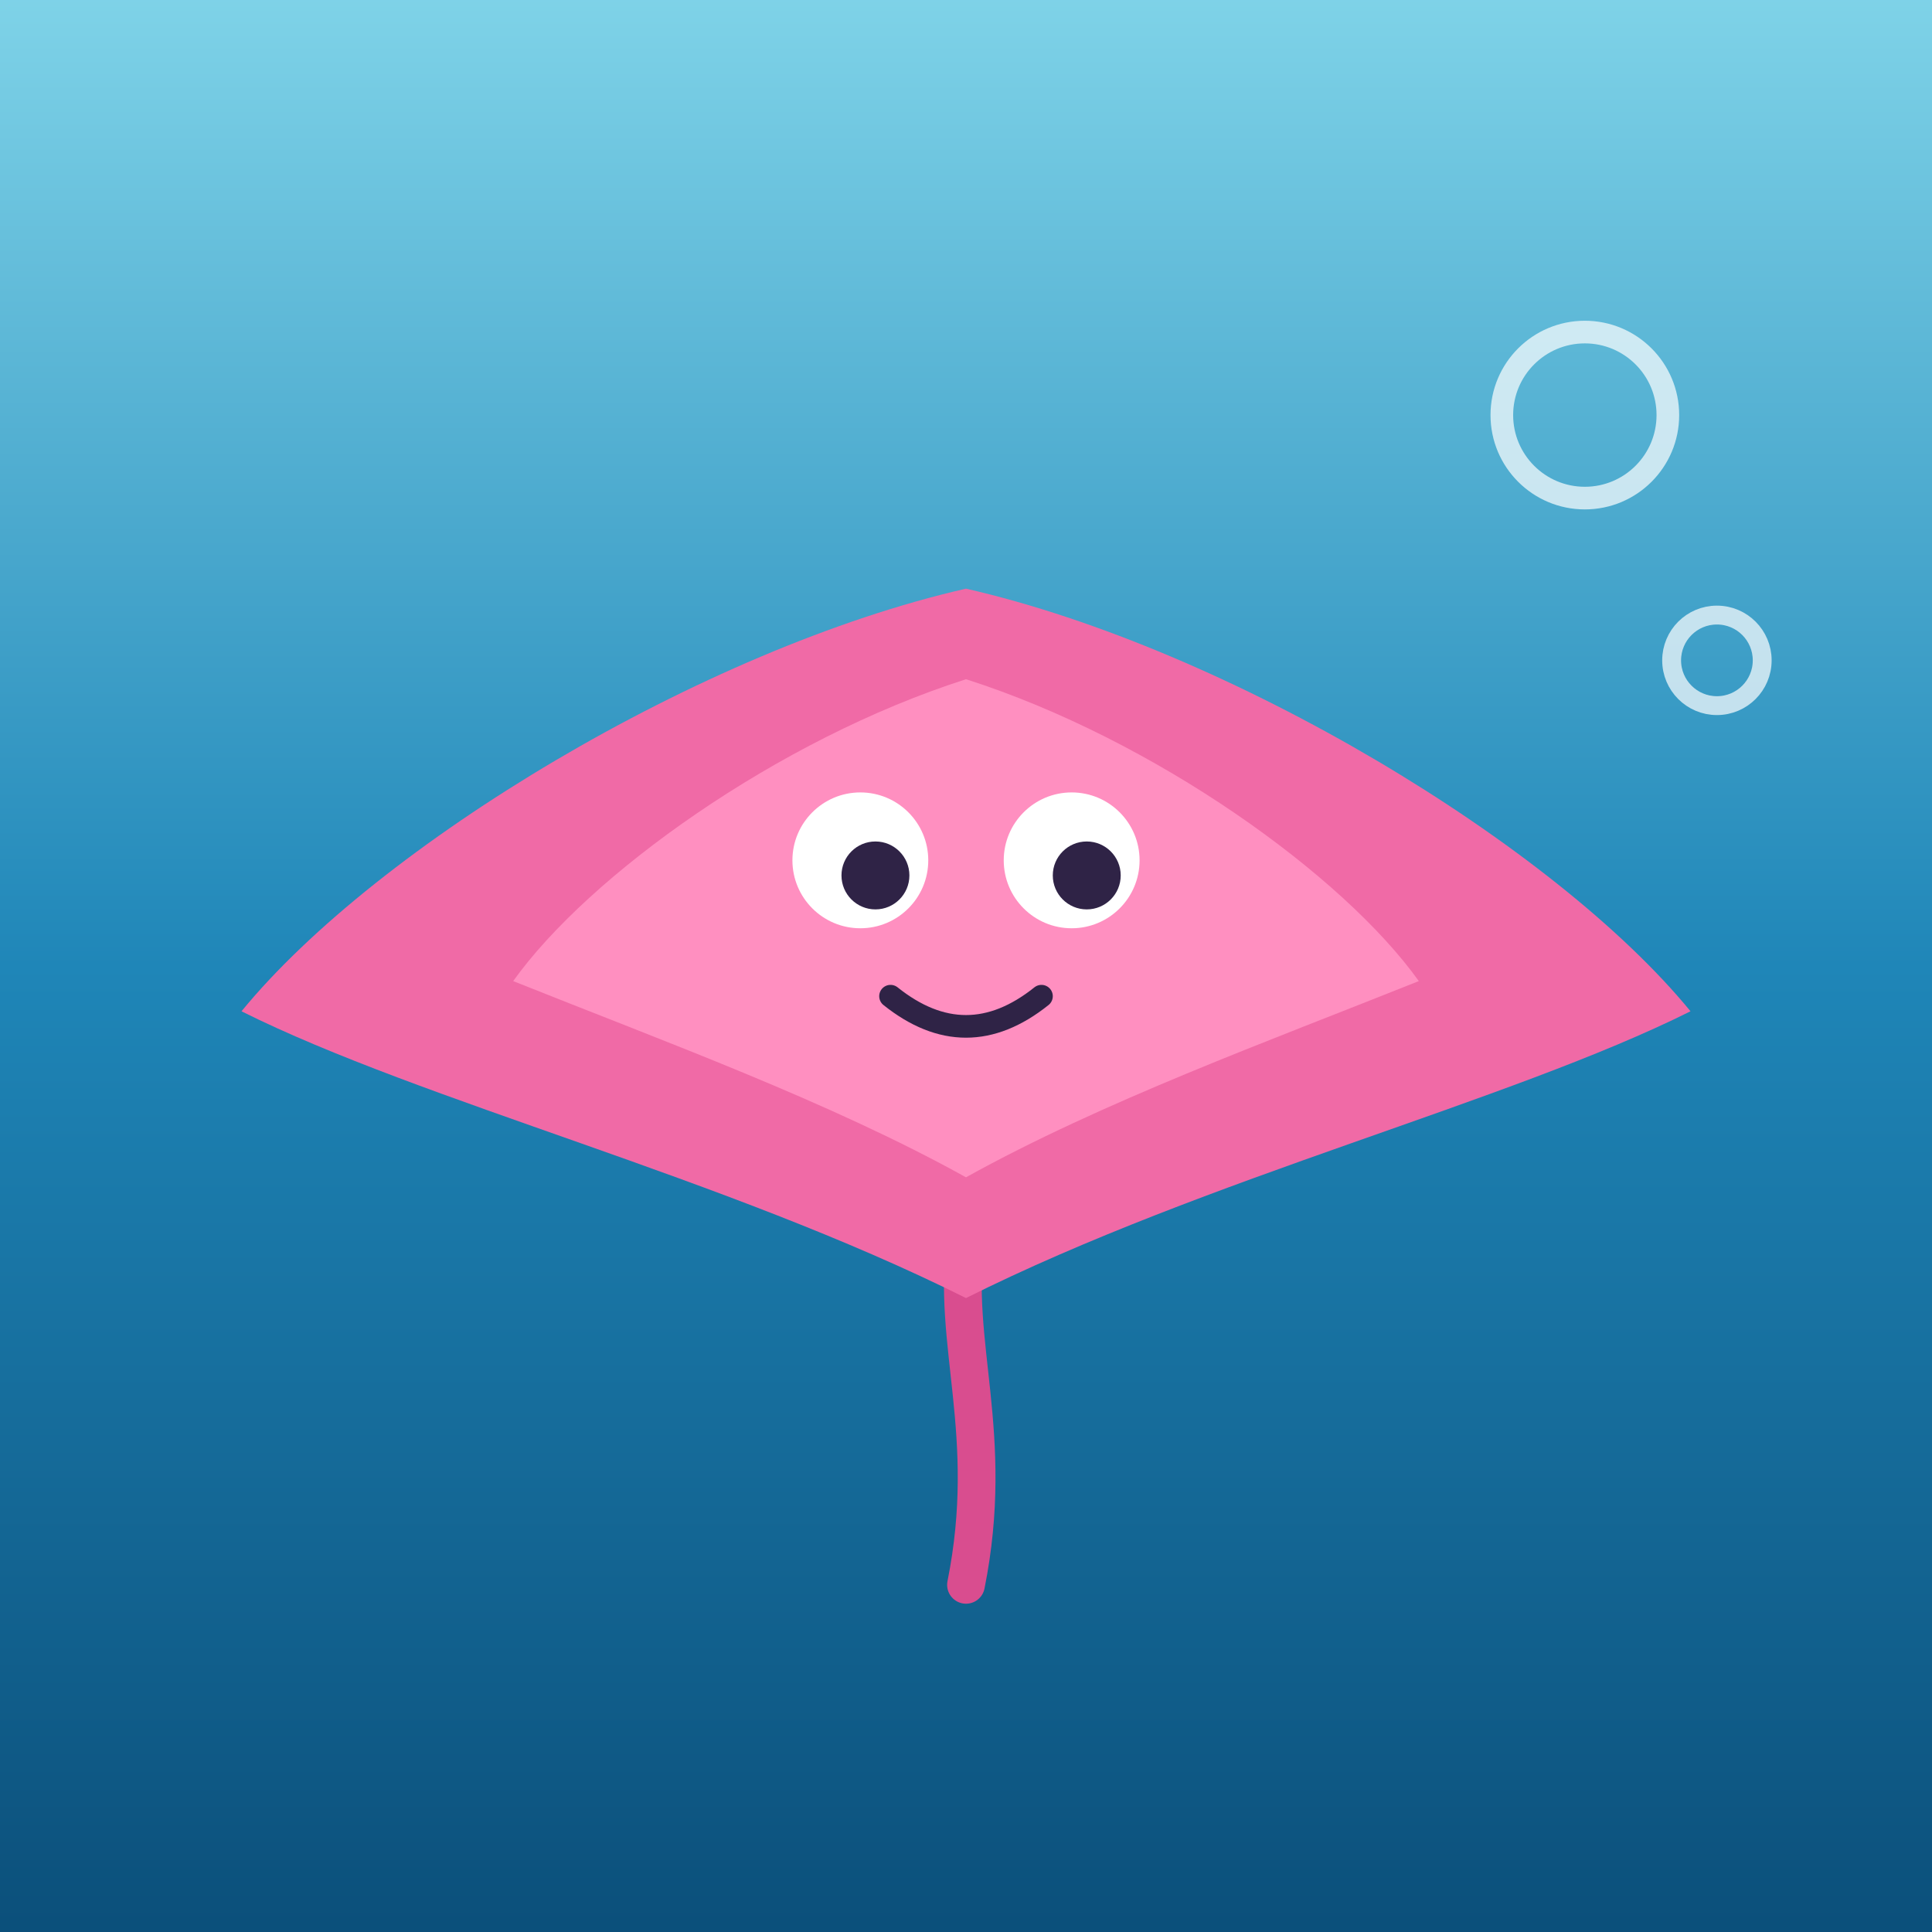
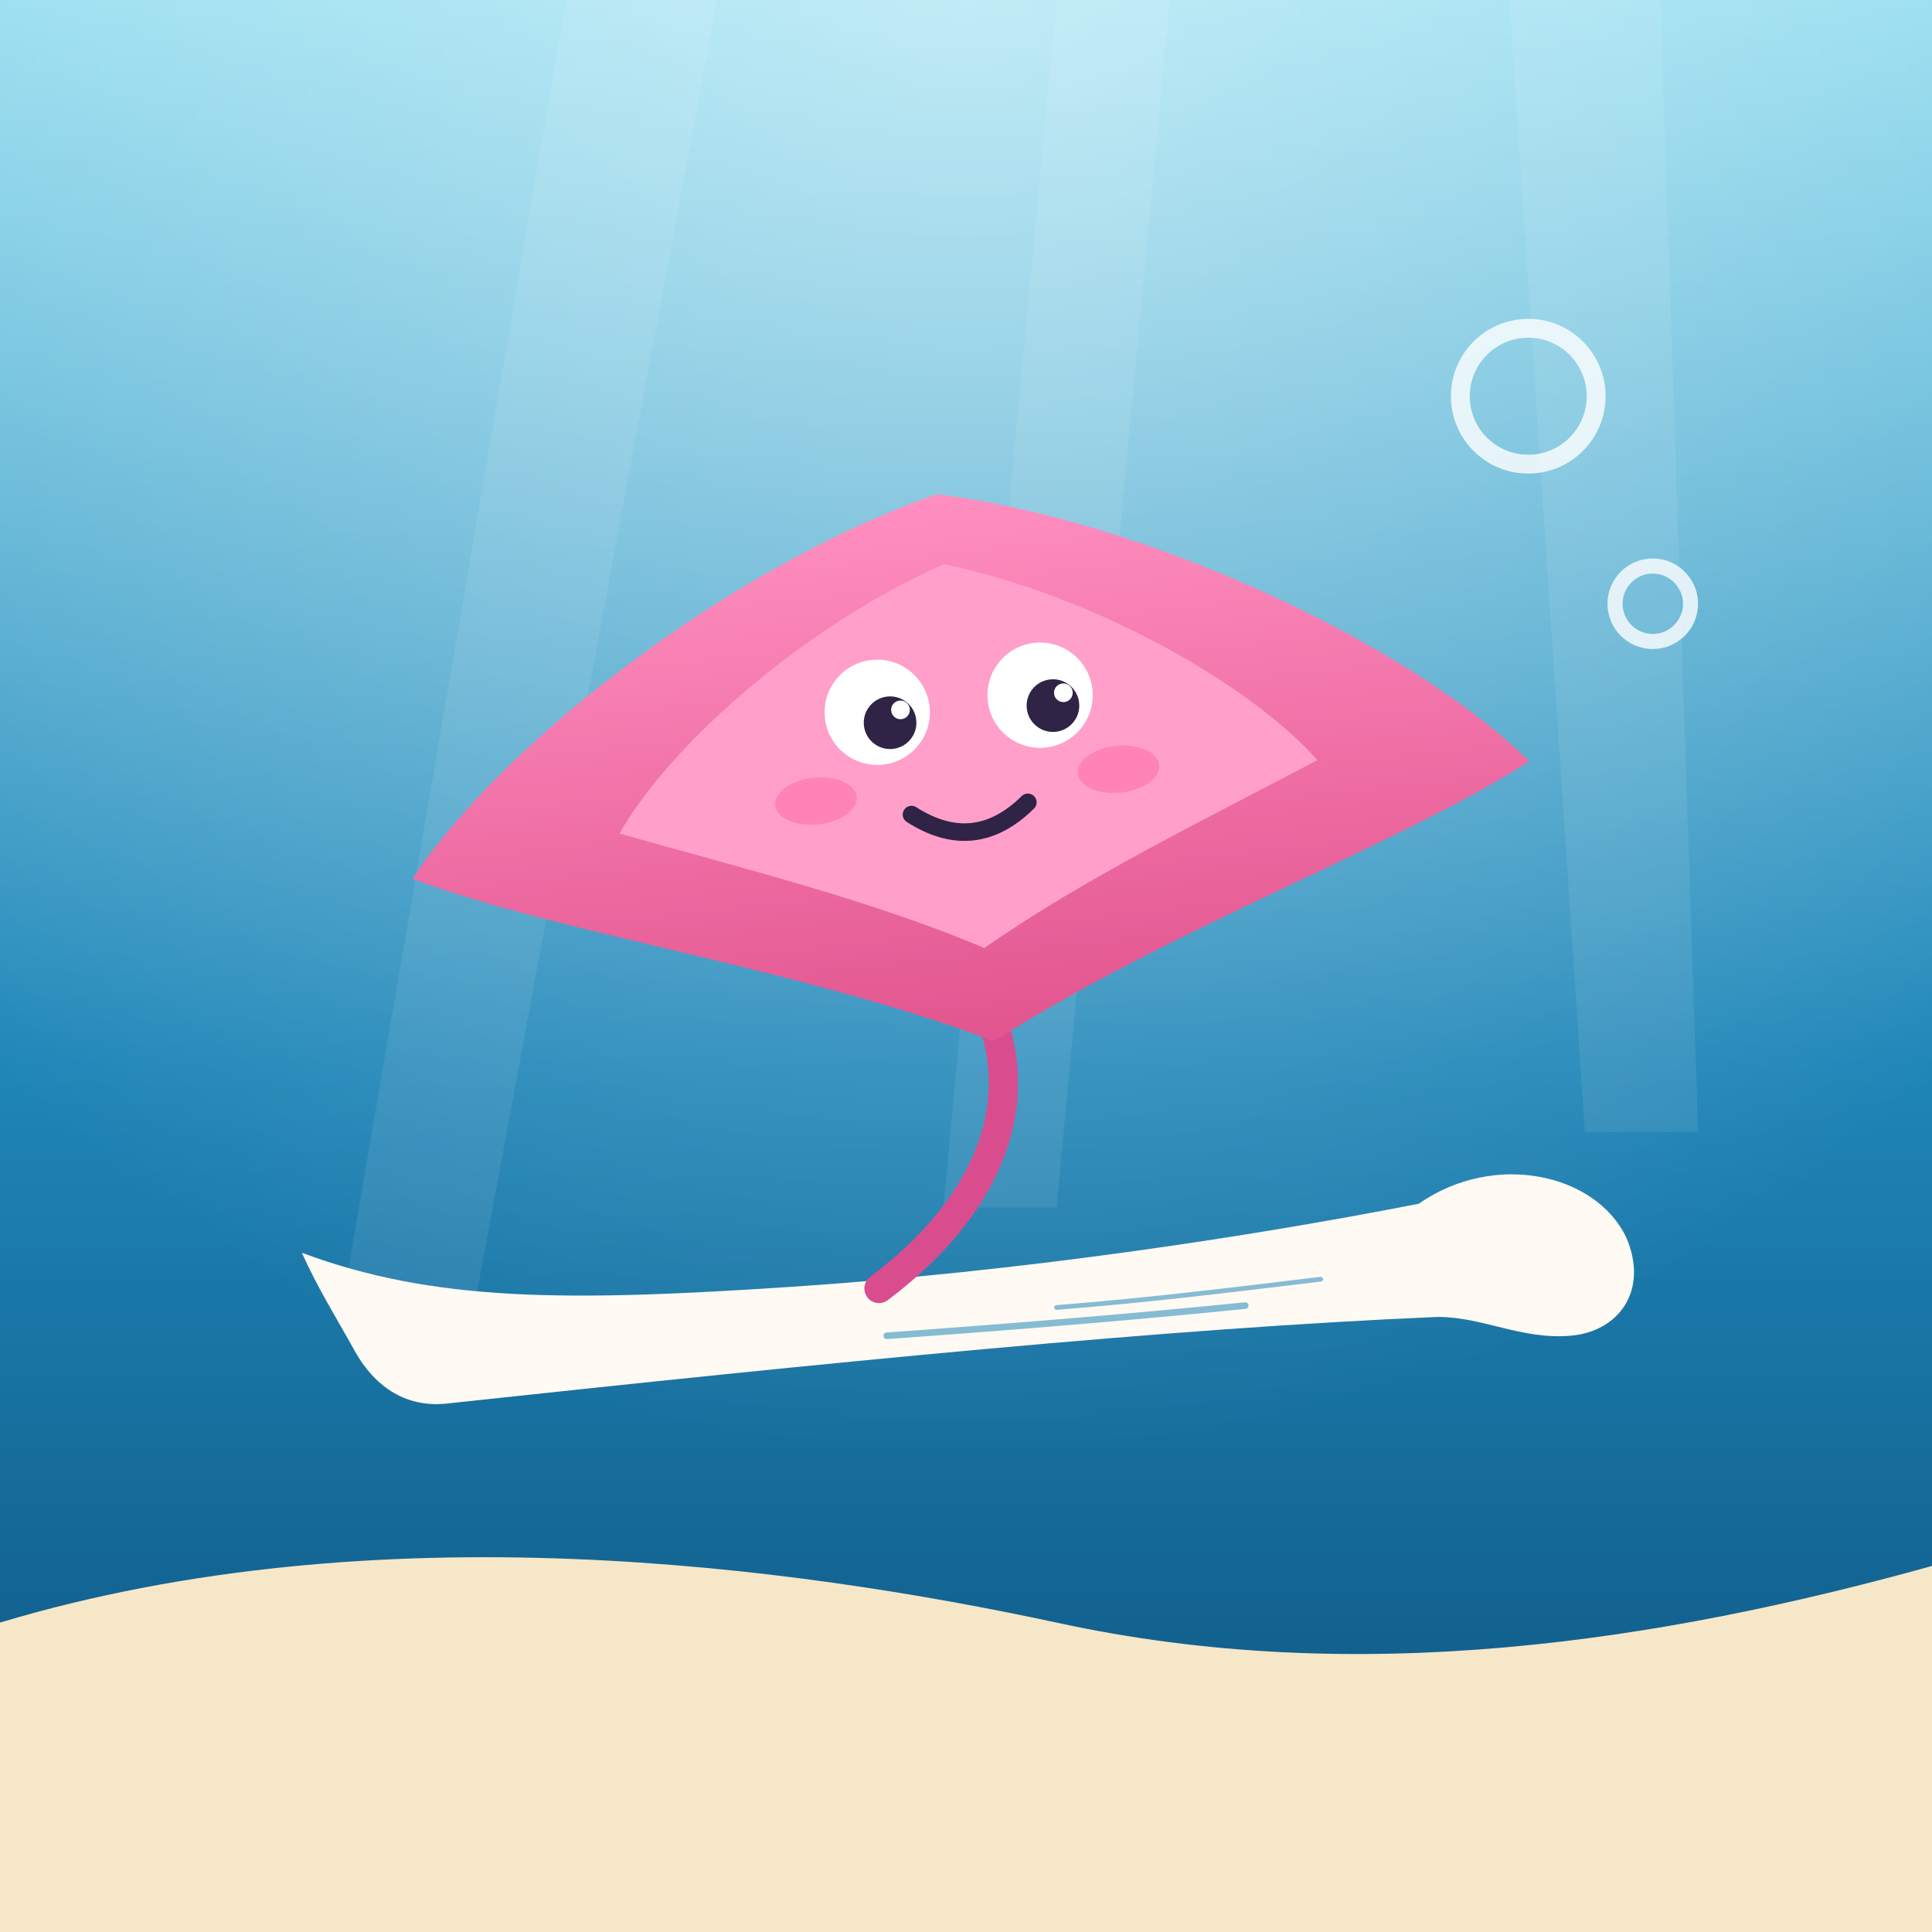
- <svg xmlns="http://www.w3.org/2000/svg" viewBox="0 0 512 512" width="512" height="512">
+ <svg xmlns="http://www.w3.org/2000/svg" viewBox="0 0 1024 1024" width="1024" height="1024">
  <defs>
    <linearGradient id="sea" x1="0" y1="0" x2="0" y2="1">
-       <stop offset="0" stop-color="#7fd3e8" />
-       <stop offset=".5" stop-color="#1f86b8" />
+       <stop offset="0" stop-color="#8fdcef" />
+       <stop offset=".55" stop-color="#1f86b8" />
      <stop offset="1" stop-color="#0b4f7a" />
    </linearGradient>
+     <radialGradient id="glow" cx=".5" cy="0" r=".75">
+       <stop offset="0" stop-color="#fff" stop-opacity=".45" />
+       <stop offset="1" stop-color="#fff" stop-opacity="0" />
+     </radialGradient>
+     <linearGradient id="ray" x1="0" y1="0" x2="0" y2="1">
+       <stop offset="0" stop-color="#ff8fc0" />
+       <stop offset="1" stop-color="#e2558f" />
+     </linearGradient>
  </defs>
-   <rect width="512" height="512" fill="url(#sea)" />
-   <circle cx="420" cy="110" r="22" fill="none" stroke="#fff" stroke-opacity=".7" stroke-width="6" />
-   <circle cx="455" cy="175" r="12" fill="none" stroke="#fff" stroke-opacity=".7" stroke-width="5" />
-   <g transform="translate(56 120) scale(2)">
-     <path d="M100 150 C 104 130, 98 118, 100 104" stroke="#d94d8f" stroke-width="5" fill="none" stroke-linecap="round" />
-     <path d="M100 18 C 135 26, 178 52, 196 74 C 172 86, 132 96, 100 112 C 68 96, 28 86, 4 74 C 22 52, 65 26, 100 18 Z" fill="#f06aa6" />
-     <path d="M100 30 C 125 38, 150 56, 160 70 C 140 78, 118 86, 100 96 C 82 86, 60 78, 40 70 C 50 56, 75 38, 100 30 Z" fill="#ff8fc0" />
+   <rect width="1024" height="1024" fill="url(#sea)" />
+   <rect width="1024" height="1024" fill="url(#glow)" />
+   <g fill="#fff" opacity=".08">
+     <path d="M300 0 L380 0 L250 700 L180 700 Z" />
+     <path d="M560 0 L620 0 L560 640 L500 640 Z" />
+     <path d="M800 0 L880 0 L900 600 L840 600 Z" />
+   </g>
+   <path d="M0 860 C 200 800, 420 830, 560 860 C 720 895, 880 870, 1024 830 V1024 H0 Z" fill="#f6e7c8" />
+   <path d="M160 664            C 230 690, 300 690, 420 682            C 540 674, 660 656, 752 638            C 792 610, 846 622, 862 656            C 874 684, 858 706, 832 708            C 806 710, 786 698, 762 698            C 620 704, 440 722, 236 744            C 214 746, 198 734, 188 716            C 178 698, 168 682, 160 664 Z" fill="#fffaf3" />
+   <g stroke="#2287ba" stroke-linecap="round" fill="none" opacity=".55">
+     <path d="M470 708 C 540 703, 600 698, 660 692" stroke-width="3.5" />
+     <path d="M560 693 C 610 689, 650 684, 700 678" stroke-width="2.5" />
+   </g>
+   <g fill="none" stroke="#fff" stroke-opacity=".8">
+     <circle cx="810" cy="210" r="36" stroke-width="10" />
+     <circle cx="876" cy="320" r="20" stroke-width="8" />
+   </g>
+   <g transform="translate(512 410) rotate(-6) scale(3.1) translate(-100 -66)">
+     <path d="M100 108 C 104 124, 96 140, 76 152" stroke="#d94d8f" stroke-width="5" fill="none" stroke-linecap="round" />
+     <path d="M100 18 C 135 26, 178 52, 196 74 C 172 86, 132 96, 100 112 C 68 96, 28 86, 4 74 C 22 52, 65 26, 100 18 Z" fill="url(#ray)" />
+     <path d="M100 30 C 125 38, 150 56, 160 70 C 140 78, 118 86, 100 96 C 82 86, 60 78, 40 70 C 50 56, 75 38, 100 30 Z" fill="#ff9fca" />
    <circle cx="86" cy="54" r="9" fill="#fff" />
    <circle cx="114" cy="54" r="9" fill="#fff" />
    <circle cx="88" cy="56" r="4.5" fill="#2f2346" />
    <circle cx="116" cy="56" r="4.5" fill="#2f2346" />
+     <circle cx="90" cy="54" r="1.6" fill="#fff" />
+     <circle cx="118" cy="54" r="1.6" fill="#fff" />
+     <ellipse cx="74" cy="68" rx="7" ry="4" fill="#ff6fa8" opacity=".6" />
+     <ellipse cx="126" cy="68" rx="7" ry="4" fill="#ff6fa8" opacity=".6" />
    <path d="M90 72 Q 100 80 110 72" stroke="#2f2346" stroke-width="3" fill="none" stroke-linecap="round" />
  </g>
</svg>
